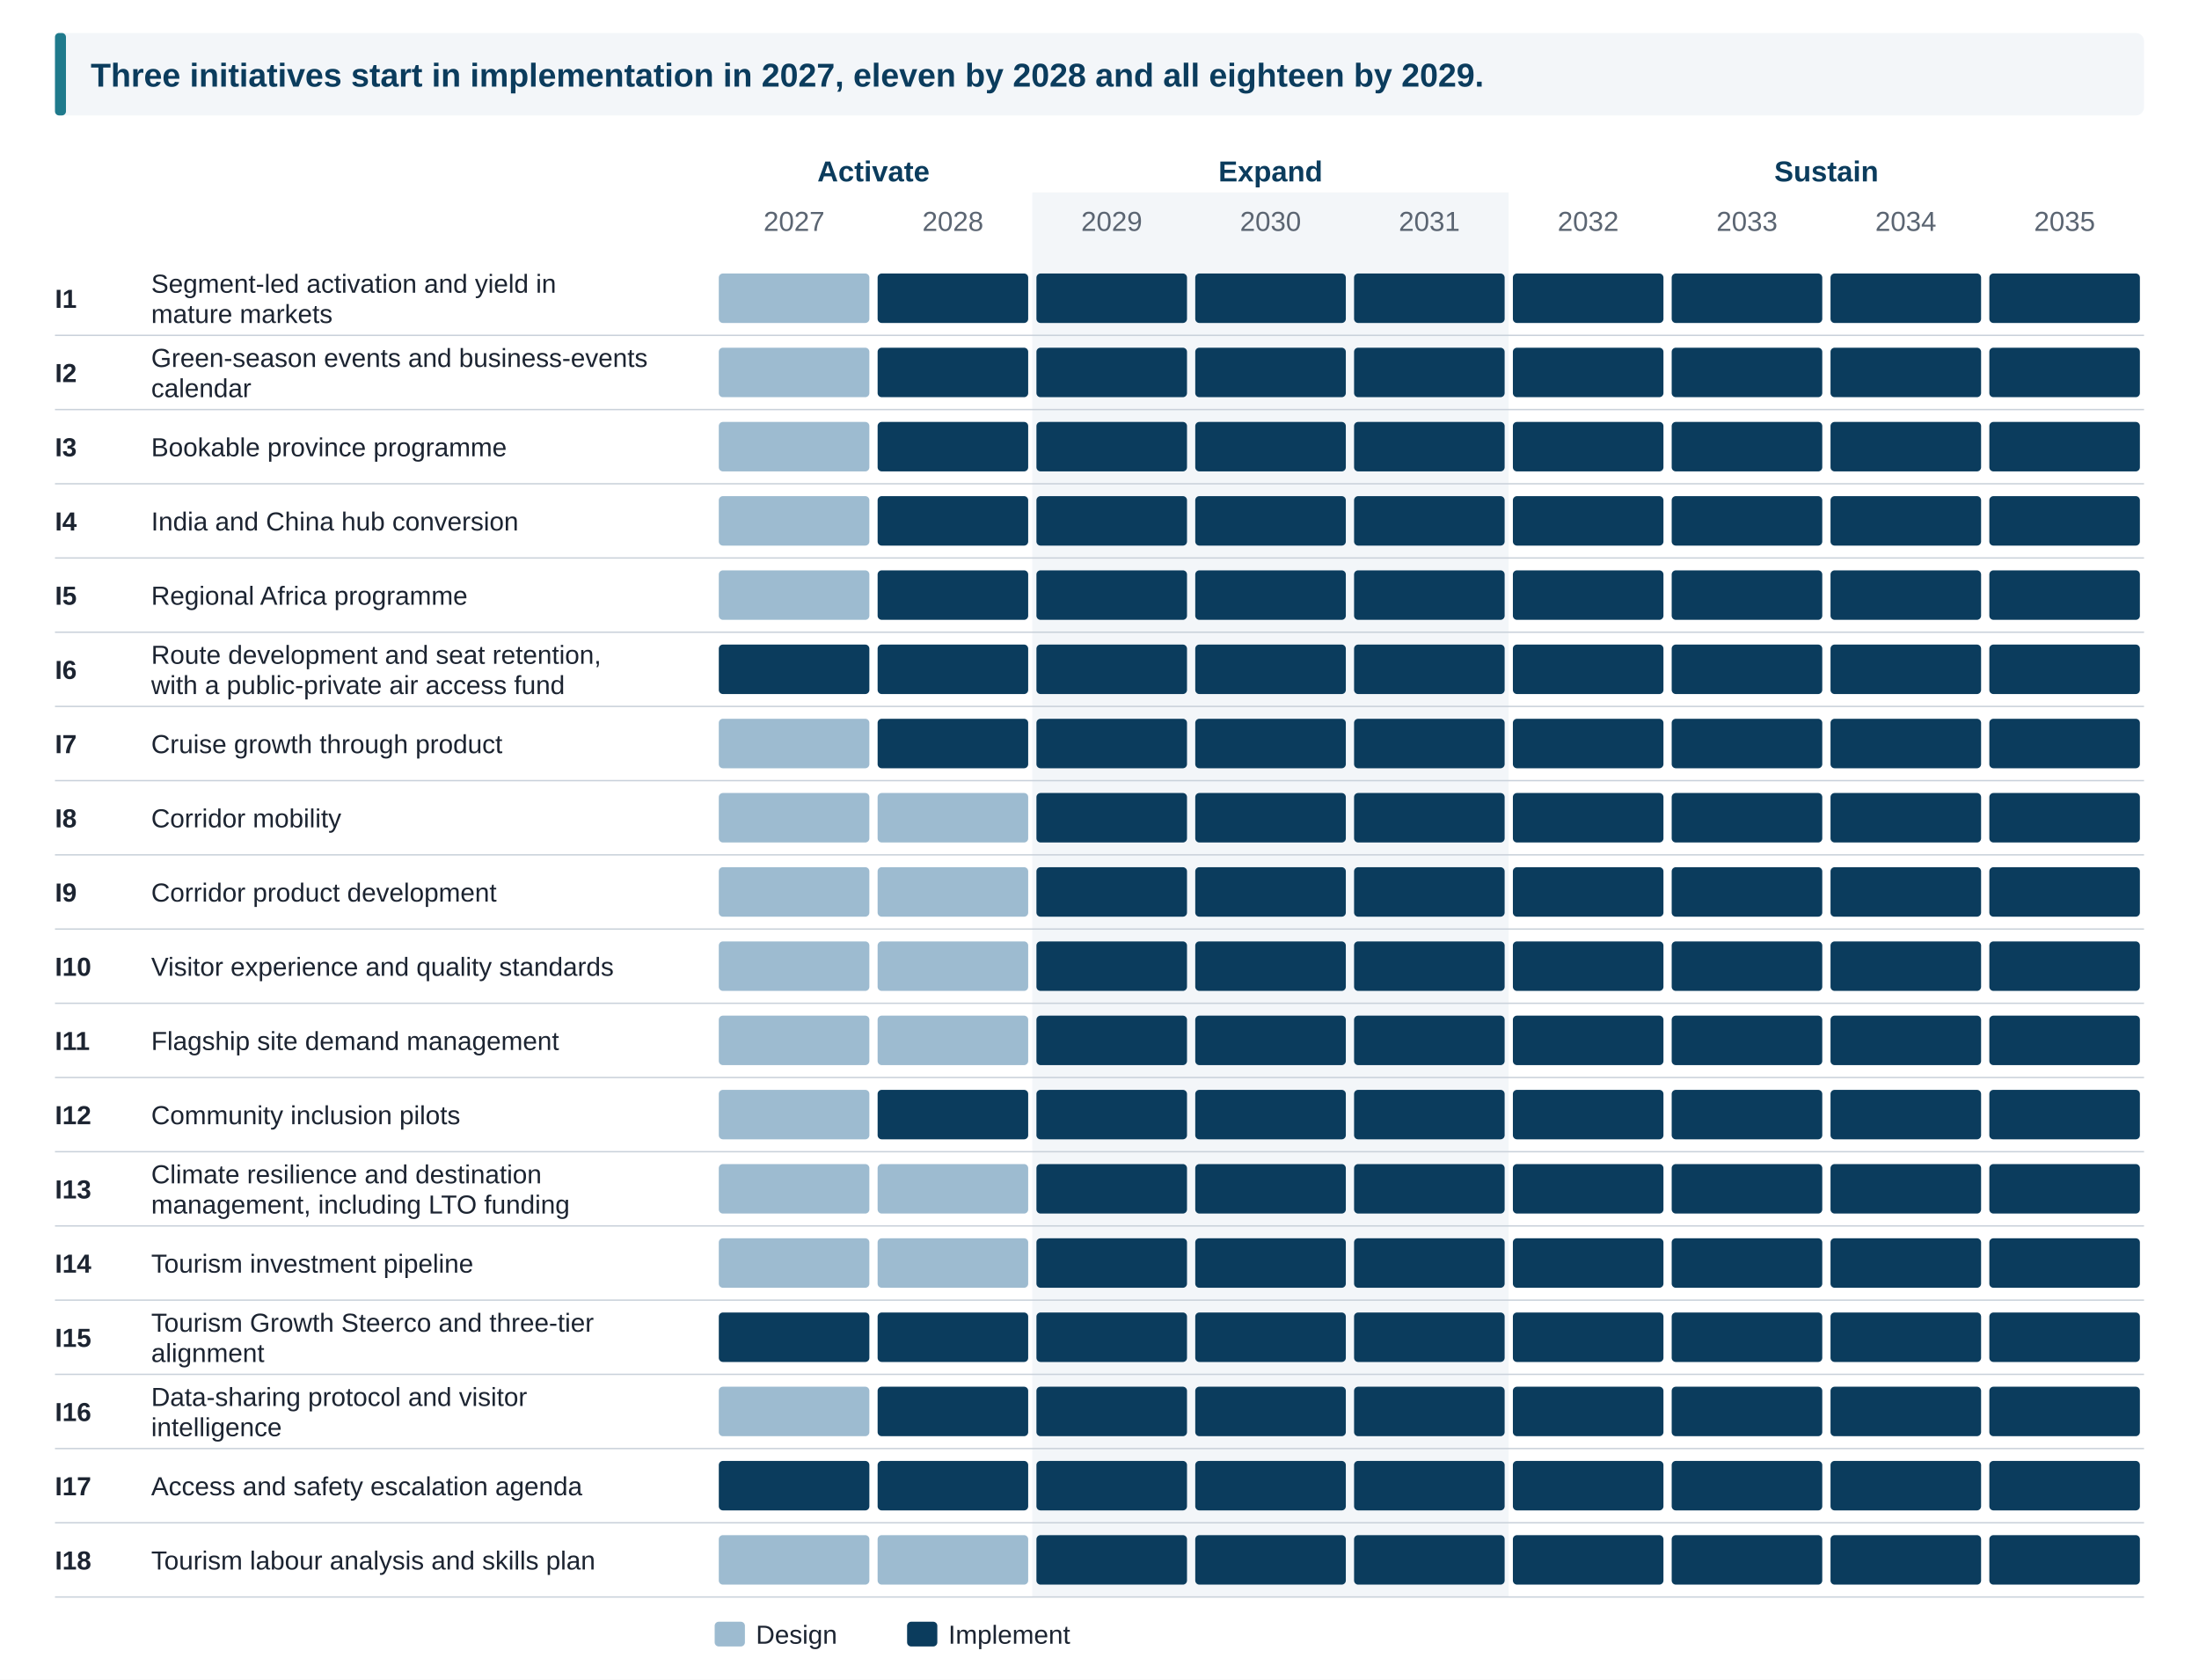
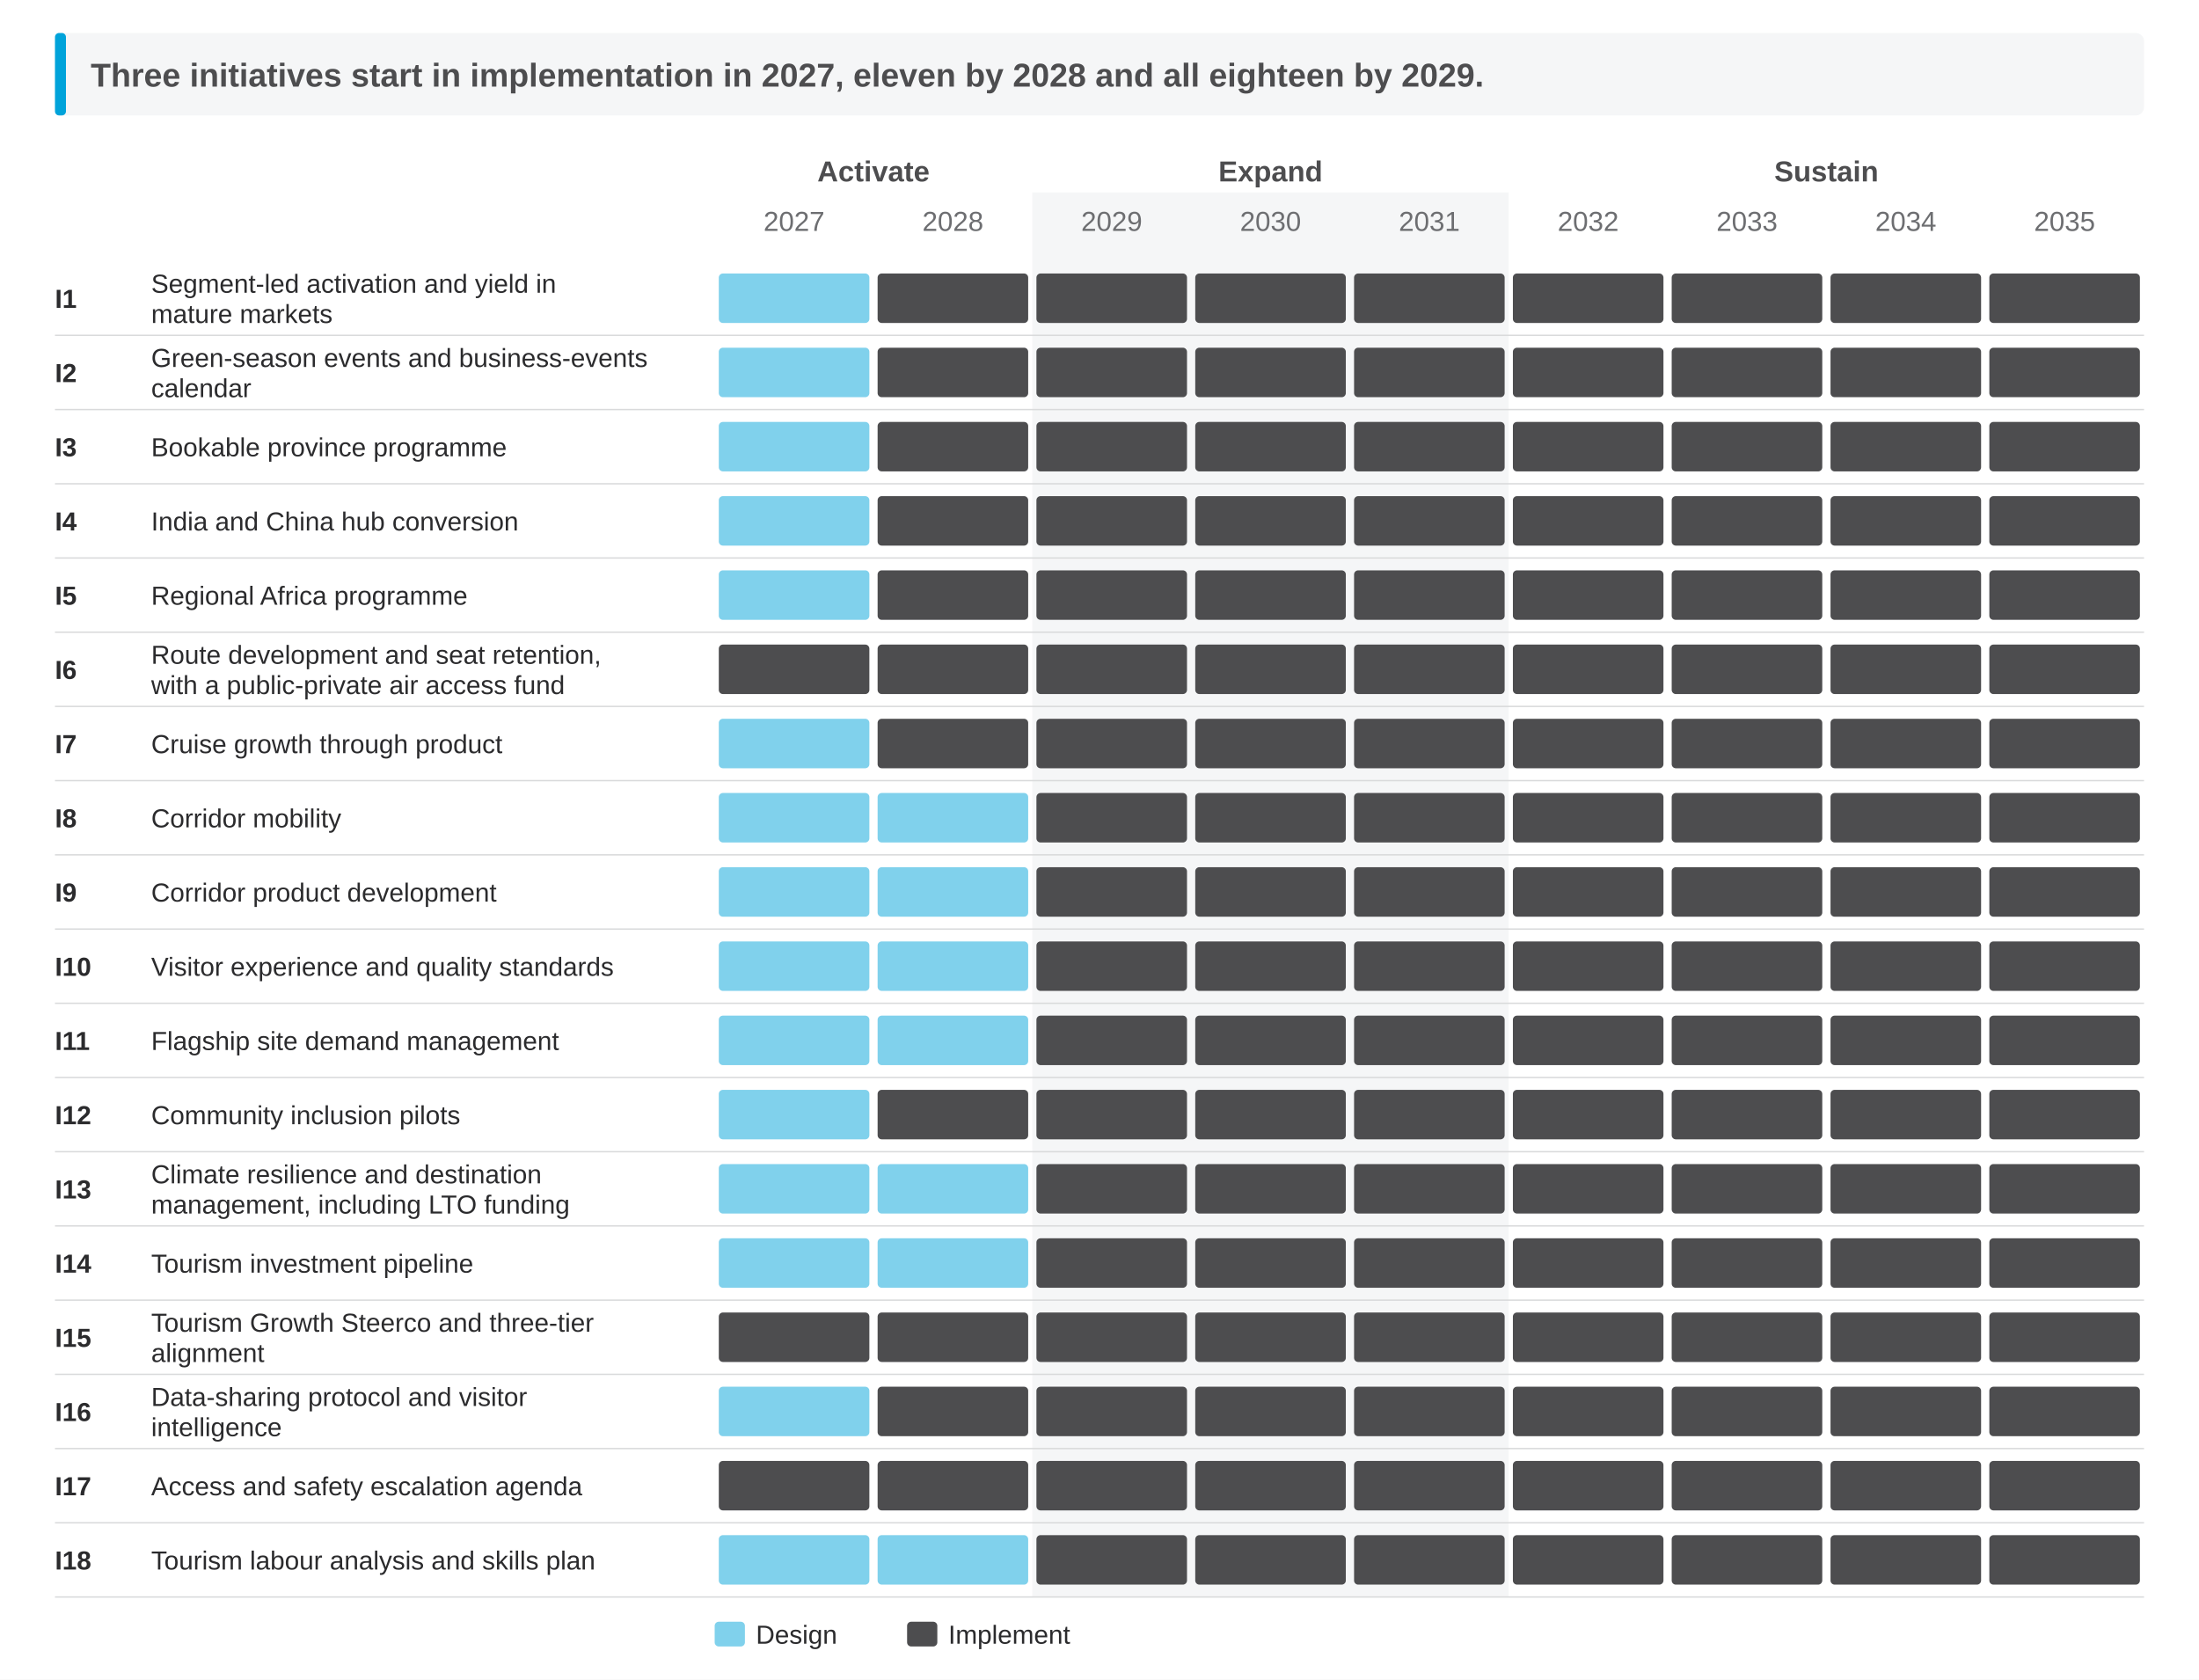
- <svg xmlns="http://www.w3.org/2000/svg" viewBox="0 0 1600 1222" width="1600" height="1222" font-family="Raleway, Arial, sans-serif">
+ <svg xmlns="http://www.w3.org/2000/svg" viewBox="0 0 1600 1222" width="1600" height="1222" font-family="Arial, Helvetica, sans-serif">
  <rect width="1600" height="1222" fill="#ffffff" />
  <g class="callout">
-     <rect x="40" y="24" width="1520" height="60" rx="6" fill="#F3F6F9" />
-     <rect x="40" y="24" width="8" height="60" rx="3" fill="#1F7A8C" />
-     <text x="66" y="63" font-size="24" font-weight="700" fill="#0B3C5D">Three initiatives start in implementation in 2027, eleven by 2028 and all eighteen by 2029.</text>
+     <rect x="40" y="24" width="1520" height="60" rx="6" fill="#F5F6F7" />
+     <rect x="40" y="24" width="8" height="60" rx="3" fill="#00A3DA" />
+     <text x="66" y="63" font-size="24" font-weight="700" fill="#4D4D4F">Three initiatives start in implementation in 2027, eleven by 2028 and all eighteen by 2029.</text>
  </g>
  <g transform="translate(0,100)">
    <rect width="1600" height="1122" fill="#ffffff" />
    <rect x="520" y="40" width="231.111" height="1022" fill="#FFFFFF" />
-     <text x="635.556" y="32" text-anchor="middle" font-size="21" font-weight="700" fill="#0B3C5D">Activate</text>
-     <rect x="751.111" y="40" width="346.667" height="1022" fill="#F3F6F9" />
-     <text x="924.444" y="32" text-anchor="middle" font-size="21" font-weight="700" fill="#0B3C5D">Expand</text>
+     <text x="635.556" y="32" text-anchor="middle" font-size="21" font-weight="700" fill="#4D4D4F">Activate</text>
+     <rect x="751.111" y="40" width="346.667" height="1022" fill="#F5F6F7" />
+     <text x="924.444" y="32" text-anchor="middle" font-size="21" font-weight="700" fill="#4D4D4F">Expand</text>
    <rect x="1097.778" y="40" width="462.222" height="1022" fill="#FFFFFF" />
-     <text x="1328.889" y="32" text-anchor="middle" font-size="21" font-weight="700" fill="#0B3C5D">Sustain</text>
-     <text x="577.778" y="68" text-anchor="middle" font-size="20" fill="#5B6572">2027</text>
-     <text x="693.333" y="68" text-anchor="middle" font-size="20" fill="#5B6572">2028</text>
-     <text x="808.889" y="68" text-anchor="middle" font-size="20" fill="#5B6572">2029</text>
-     <text x="924.444" y="68" text-anchor="middle" font-size="20" fill="#5B6572">2030</text>
-     <text x="1040" y="68" text-anchor="middle" font-size="20" fill="#5B6572">2031</text>
-     <text x="1155.556" y="68" text-anchor="middle" font-size="20" fill="#5B6572">2032</text>
-     <text x="1271.111" y="68" text-anchor="middle" font-size="20" fill="#5B6572">2033</text>
-     <text x="1386.667" y="68" text-anchor="middle" font-size="20" fill="#5B6572">2034</text>
-     <text x="1502.222" y="68" text-anchor="middle" font-size="20" fill="#5B6572">2035</text>
-     <line x1="40" y1="144" x2="1560" y2="144" stroke="#C9D1DA" stroke-width="1" />
-     <text x="40" y="124" font-size="19" font-weight="700" fill="#1C2431">I1</text>
-     <text x="110" y="113" font-size="19" fill="#1C2431">Segment-led activation and yield in</text>
-     <text x="110" y="135" font-size="19" fill="#1C2431">mature markets</text>
-     <rect x="523" y="99" width="109.556" height="36" rx="3" fill="#9DBBD0" />
-     <rect x="638.556" y="99" width="109.556" height="36" rx="3" fill="#0B3C5D" />
-     <rect x="754.111" y="99" width="109.556" height="36" rx="3" fill="#0B3C5D" />
-     <rect x="869.667" y="99" width="109.556" height="36" rx="3" fill="#0B3C5D" />
-     <rect x="985.222" y="99" width="109.556" height="36" rx="3" fill="#0B3C5D" />
-     <rect x="1100.778" y="99" width="109.556" height="36" rx="3" fill="#0B3C5D" />
-     <rect x="1216.333" y="99" width="109.556" height="36" rx="3" fill="#0B3C5D" />
-     <rect x="1331.889" y="99" width="109.556" height="36" rx="3" fill="#0B3C5D" />
-     <rect x="1447.444" y="99" width="109.556" height="36" rx="3" fill="#0B3C5D" />
-     <line x1="40" y1="198" x2="1560" y2="198" stroke="#C9D1DA" stroke-width="1" />
-     <text x="40" y="178" font-size="19" font-weight="700" fill="#1C2431">I2</text>
-     <text x="110" y="167" font-size="19" fill="#1C2431">Green-season events and business-events</text>
-     <text x="110" y="189" font-size="19" fill="#1C2431">calendar</text>
-     <rect x="523" y="153" width="109.556" height="36" rx="3" fill="#9DBBD0" />
-     <rect x="638.556" y="153" width="109.556" height="36" rx="3" fill="#0B3C5D" />
-     <rect x="754.111" y="153" width="109.556" height="36" rx="3" fill="#0B3C5D" />
-     <rect x="869.667" y="153" width="109.556" height="36" rx="3" fill="#0B3C5D" />
-     <rect x="985.222" y="153" width="109.556" height="36" rx="3" fill="#0B3C5D" />
-     <rect x="1100.778" y="153" width="109.556" height="36" rx="3" fill="#0B3C5D" />
-     <rect x="1216.333" y="153" width="109.556" height="36" rx="3" fill="#0B3C5D" />
-     <rect x="1331.889" y="153" width="109.556" height="36" rx="3" fill="#0B3C5D" />
-     <rect x="1447.444" y="153" width="109.556" height="36" rx="3" fill="#0B3C5D" />
-     <line x1="40" y1="252" x2="1560" y2="252" stroke="#C9D1DA" stroke-width="1" />
-     <text x="40" y="232" font-size="19" font-weight="700" fill="#1C2431">I3</text>
-     <text x="110" y="232" font-size="19" fill="#1C2431">Bookable province programme</text>
-     <rect x="523" y="207" width="109.556" height="36" rx="3" fill="#9DBBD0" />
-     <rect x="638.556" y="207" width="109.556" height="36" rx="3" fill="#0B3C5D" />
-     <rect x="754.111" y="207" width="109.556" height="36" rx="3" fill="#0B3C5D" />
-     <rect x="869.667" y="207" width="109.556" height="36" rx="3" fill="#0B3C5D" />
-     <rect x="985.222" y="207" width="109.556" height="36" rx="3" fill="#0B3C5D" />
-     <rect x="1100.778" y="207" width="109.556" height="36" rx="3" fill="#0B3C5D" />
-     <rect x="1216.333" y="207" width="109.556" height="36" rx="3" fill="#0B3C5D" />
-     <rect x="1331.889" y="207" width="109.556" height="36" rx="3" fill="#0B3C5D" />
-     <rect x="1447.444" y="207" width="109.556" height="36" rx="3" fill="#0B3C5D" />
-     <line x1="40" y1="306" x2="1560" y2="306" stroke="#C9D1DA" stroke-width="1" />
-     <text x="40" y="286" font-size="19" font-weight="700" fill="#1C2431">I4</text>
-     <text x="110" y="286" font-size="19" fill="#1C2431">India and China hub conversion</text>
-     <rect x="523" y="261" width="109.556" height="36" rx="3" fill="#9DBBD0" />
-     <rect x="638.556" y="261" width="109.556" height="36" rx="3" fill="#0B3C5D" />
-     <rect x="754.111" y="261" width="109.556" height="36" rx="3" fill="#0B3C5D" />
-     <rect x="869.667" y="261" width="109.556" height="36" rx="3" fill="#0B3C5D" />
-     <rect x="985.222" y="261" width="109.556" height="36" rx="3" fill="#0B3C5D" />
-     <rect x="1100.778" y="261" width="109.556" height="36" rx="3" fill="#0B3C5D" />
-     <rect x="1216.333" y="261" width="109.556" height="36" rx="3" fill="#0B3C5D" />
-     <rect x="1331.889" y="261" width="109.556" height="36" rx="3" fill="#0B3C5D" />
-     <rect x="1447.444" y="261" width="109.556" height="36" rx="3" fill="#0B3C5D" />
-     <line x1="40" y1="360" x2="1560" y2="360" stroke="#C9D1DA" stroke-width="1" />
-     <text x="40" y="340" font-size="19" font-weight="700" fill="#1C2431">I5</text>
-     <text x="110" y="340" font-size="19" fill="#1C2431">Regional Africa programme</text>
-     <rect x="523" y="315" width="109.556" height="36" rx="3" fill="#9DBBD0" />
-     <rect x="638.556" y="315" width="109.556" height="36" rx="3" fill="#0B3C5D" />
-     <rect x="754.111" y="315" width="109.556" height="36" rx="3" fill="#0B3C5D" />
-     <rect x="869.667" y="315" width="109.556" height="36" rx="3" fill="#0B3C5D" />
-     <rect x="985.222" y="315" width="109.556" height="36" rx="3" fill="#0B3C5D" />
-     <rect x="1100.778" y="315" width="109.556" height="36" rx="3" fill="#0B3C5D" />
-     <rect x="1216.333" y="315" width="109.556" height="36" rx="3" fill="#0B3C5D" />
-     <rect x="1331.889" y="315" width="109.556" height="36" rx="3" fill="#0B3C5D" />
-     <rect x="1447.444" y="315" width="109.556" height="36" rx="3" fill="#0B3C5D" />
-     <line x1="40" y1="414" x2="1560" y2="414" stroke="#C9D1DA" stroke-width="1" />
-     <text x="40" y="394" font-size="19" font-weight="700" fill="#1C2431">I6</text>
-     <text x="110" y="383" font-size="19" fill="#1C2431">Route development and seat retention,</text>
-     <text x="110" y="405" font-size="19" fill="#1C2431">with a public-private air access fund</text>
-     <rect x="523" y="369" width="109.556" height="36" rx="3" fill="#0B3C5D" />
-     <rect x="638.556" y="369" width="109.556" height="36" rx="3" fill="#0B3C5D" />
-     <rect x="754.111" y="369" width="109.556" height="36" rx="3" fill="#0B3C5D" />
-     <rect x="869.667" y="369" width="109.556" height="36" rx="3" fill="#0B3C5D" />
-     <rect x="985.222" y="369" width="109.556" height="36" rx="3" fill="#0B3C5D" />
-     <rect x="1100.778" y="369" width="109.556" height="36" rx="3" fill="#0B3C5D" />
-     <rect x="1216.333" y="369" width="109.556" height="36" rx="3" fill="#0B3C5D" />
-     <rect x="1331.889" y="369" width="109.556" height="36" rx="3" fill="#0B3C5D" />
-     <rect x="1447.444" y="369" width="109.556" height="36" rx="3" fill="#0B3C5D" />
-     <line x1="40" y1="468" x2="1560" y2="468" stroke="#C9D1DA" stroke-width="1" />
-     <text x="40" y="448" font-size="19" font-weight="700" fill="#1C2431">I7</text>
-     <text x="110" y="448" font-size="19" fill="#1C2431">Cruise growth through product</text>
-     <rect x="523" y="423" width="109.556" height="36" rx="3" fill="#9DBBD0" />
-     <rect x="638.556" y="423" width="109.556" height="36" rx="3" fill="#0B3C5D" />
-     <rect x="754.111" y="423" width="109.556" height="36" rx="3" fill="#0B3C5D" />
-     <rect x="869.667" y="423" width="109.556" height="36" rx="3" fill="#0B3C5D" />
-     <rect x="985.222" y="423" width="109.556" height="36" rx="3" fill="#0B3C5D" />
-     <rect x="1100.778" y="423" width="109.556" height="36" rx="3" fill="#0B3C5D" />
-     <rect x="1216.333" y="423" width="109.556" height="36" rx="3" fill="#0B3C5D" />
-     <rect x="1331.889" y="423" width="109.556" height="36" rx="3" fill="#0B3C5D" />
-     <rect x="1447.444" y="423" width="109.556" height="36" rx="3" fill="#0B3C5D" />
-     <line x1="40" y1="522" x2="1560" y2="522" stroke="#C9D1DA" stroke-width="1" />
-     <text x="40" y="502" font-size="19" font-weight="700" fill="#1C2431">I8</text>
-     <text x="110" y="502" font-size="19" fill="#1C2431">Corridor mobility</text>
-     <rect x="523" y="477" width="109.556" height="36" rx="3" fill="#9DBBD0" />
-     <rect x="638.556" y="477" width="109.556" height="36" rx="3" fill="#9DBBD0" />
-     <rect x="754.111" y="477" width="109.556" height="36" rx="3" fill="#0B3C5D" />
-     <rect x="869.667" y="477" width="109.556" height="36" rx="3" fill="#0B3C5D" />
-     <rect x="985.222" y="477" width="109.556" height="36" rx="3" fill="#0B3C5D" />
-     <rect x="1100.778" y="477" width="109.556" height="36" rx="3" fill="#0B3C5D" />
-     <rect x="1216.333" y="477" width="109.556" height="36" rx="3" fill="#0B3C5D" />
-     <rect x="1331.889" y="477" width="109.556" height="36" rx="3" fill="#0B3C5D" />
-     <rect x="1447.444" y="477" width="109.556" height="36" rx="3" fill="#0B3C5D" />
-     <line x1="40" y1="576" x2="1560" y2="576" stroke="#C9D1DA" stroke-width="1" />
-     <text x="40" y="556" font-size="19" font-weight="700" fill="#1C2431">I9</text>
-     <text x="110" y="556" font-size="19" fill="#1C2431">Corridor product development</text>
-     <rect x="523" y="531" width="109.556" height="36" rx="3" fill="#9DBBD0" />
-     <rect x="638.556" y="531" width="109.556" height="36" rx="3" fill="#9DBBD0" />
-     <rect x="754.111" y="531" width="109.556" height="36" rx="3" fill="#0B3C5D" />
-     <rect x="869.667" y="531" width="109.556" height="36" rx="3" fill="#0B3C5D" />
-     <rect x="985.222" y="531" width="109.556" height="36" rx="3" fill="#0B3C5D" />
-     <rect x="1100.778" y="531" width="109.556" height="36" rx="3" fill="#0B3C5D" />
-     <rect x="1216.333" y="531" width="109.556" height="36" rx="3" fill="#0B3C5D" />
-     <rect x="1331.889" y="531" width="109.556" height="36" rx="3" fill="#0B3C5D" />
-     <rect x="1447.444" y="531" width="109.556" height="36" rx="3" fill="#0B3C5D" />
-     <line x1="40" y1="630" x2="1560" y2="630" stroke="#C9D1DA" stroke-width="1" />
-     <text x="40" y="610" font-size="19" font-weight="700" fill="#1C2431">I10</text>
-     <text x="110" y="610" font-size="19" fill="#1C2431">Visitor experience and quality standards</text>
-     <rect x="523" y="585" width="109.556" height="36" rx="3" fill="#9DBBD0" />
-     <rect x="638.556" y="585" width="109.556" height="36" rx="3" fill="#9DBBD0" />
-     <rect x="754.111" y="585" width="109.556" height="36" rx="3" fill="#0B3C5D" />
-     <rect x="869.667" y="585" width="109.556" height="36" rx="3" fill="#0B3C5D" />
-     <rect x="985.222" y="585" width="109.556" height="36" rx="3" fill="#0B3C5D" />
-     <rect x="1100.778" y="585" width="109.556" height="36" rx="3" fill="#0B3C5D" />
-     <rect x="1216.333" y="585" width="109.556" height="36" rx="3" fill="#0B3C5D" />
-     <rect x="1331.889" y="585" width="109.556" height="36" rx="3" fill="#0B3C5D" />
-     <rect x="1447.444" y="585" width="109.556" height="36" rx="3" fill="#0B3C5D" />
-     <line x1="40" y1="684" x2="1560" y2="684" stroke="#C9D1DA" stroke-width="1" />
-     <text x="40" y="664" font-size="19" font-weight="700" fill="#1C2431">I11</text>
-     <text x="110" y="664" font-size="19" fill="#1C2431">Flagship site demand management</text>
-     <rect x="523" y="639" width="109.556" height="36" rx="3" fill="#9DBBD0" />
-     <rect x="638.556" y="639" width="109.556" height="36" rx="3" fill="#9DBBD0" />
-     <rect x="754.111" y="639" width="109.556" height="36" rx="3" fill="#0B3C5D" />
-     <rect x="869.667" y="639" width="109.556" height="36" rx="3" fill="#0B3C5D" />
-     <rect x="985.222" y="639" width="109.556" height="36" rx="3" fill="#0B3C5D" />
-     <rect x="1100.778" y="639" width="109.556" height="36" rx="3" fill="#0B3C5D" />
-     <rect x="1216.333" y="639" width="109.556" height="36" rx="3" fill="#0B3C5D" />
-     <rect x="1331.889" y="639" width="109.556" height="36" rx="3" fill="#0B3C5D" />
-     <rect x="1447.444" y="639" width="109.556" height="36" rx="3" fill="#0B3C5D" />
-     <line x1="40" y1="738" x2="1560" y2="738" stroke="#C9D1DA" stroke-width="1" />
-     <text x="40" y="718" font-size="19" font-weight="700" fill="#1C2431">I12</text>
-     <text x="110" y="718" font-size="19" fill="#1C2431">Community inclusion pilots</text>
-     <rect x="523" y="693" width="109.556" height="36" rx="3" fill="#9DBBD0" />
-     <rect x="638.556" y="693" width="109.556" height="36" rx="3" fill="#0B3C5D" />
-     <rect x="754.111" y="693" width="109.556" height="36" rx="3" fill="#0B3C5D" />
-     <rect x="869.667" y="693" width="109.556" height="36" rx="3" fill="#0B3C5D" />
-     <rect x="985.222" y="693" width="109.556" height="36" rx="3" fill="#0B3C5D" />
-     <rect x="1100.778" y="693" width="109.556" height="36" rx="3" fill="#0B3C5D" />
-     <rect x="1216.333" y="693" width="109.556" height="36" rx="3" fill="#0B3C5D" />
-     <rect x="1331.889" y="693" width="109.556" height="36" rx="3" fill="#0B3C5D" />
-     <rect x="1447.444" y="693" width="109.556" height="36" rx="3" fill="#0B3C5D" />
-     <line x1="40" y1="792" x2="1560" y2="792" stroke="#C9D1DA" stroke-width="1" />
-     <text x="40" y="772" font-size="19" font-weight="700" fill="#1C2431">I13</text>
-     <text x="110" y="761" font-size="19" fill="#1C2431">Climate resilience and destination</text>
-     <text x="110" y="783" font-size="19" fill="#1C2431">management, including LTO funding</text>
-     <rect x="523" y="747" width="109.556" height="36" rx="3" fill="#9DBBD0" />
-     <rect x="638.556" y="747" width="109.556" height="36" rx="3" fill="#9DBBD0" />
-     <rect x="754.111" y="747" width="109.556" height="36" rx="3" fill="#0B3C5D" />
-     <rect x="869.667" y="747" width="109.556" height="36" rx="3" fill="#0B3C5D" />
-     <rect x="985.222" y="747" width="109.556" height="36" rx="3" fill="#0B3C5D" />
-     <rect x="1100.778" y="747" width="109.556" height="36" rx="3" fill="#0B3C5D" />
-     <rect x="1216.333" y="747" width="109.556" height="36" rx="3" fill="#0B3C5D" />
-     <rect x="1331.889" y="747" width="109.556" height="36" rx="3" fill="#0B3C5D" />
-     <rect x="1447.444" y="747" width="109.556" height="36" rx="3" fill="#0B3C5D" />
-     <line x1="40" y1="846" x2="1560" y2="846" stroke="#C9D1DA" stroke-width="1" />
-     <text x="40" y="826" font-size="19" font-weight="700" fill="#1C2431">I14</text>
-     <text x="110" y="826" font-size="19" fill="#1C2431">Tourism investment pipeline</text>
-     <rect x="523" y="801" width="109.556" height="36" rx="3" fill="#9DBBD0" />
-     <rect x="638.556" y="801" width="109.556" height="36" rx="3" fill="#9DBBD0" />
-     <rect x="754.111" y="801" width="109.556" height="36" rx="3" fill="#0B3C5D" />
-     <rect x="869.667" y="801" width="109.556" height="36" rx="3" fill="#0B3C5D" />
-     <rect x="985.222" y="801" width="109.556" height="36" rx="3" fill="#0B3C5D" />
-     <rect x="1100.778" y="801" width="109.556" height="36" rx="3" fill="#0B3C5D" />
-     <rect x="1216.333" y="801" width="109.556" height="36" rx="3" fill="#0B3C5D" />
-     <rect x="1331.889" y="801" width="109.556" height="36" rx="3" fill="#0B3C5D" />
-     <rect x="1447.444" y="801" width="109.556" height="36" rx="3" fill="#0B3C5D" />
-     <line x1="40" y1="900" x2="1560" y2="900" stroke="#C9D1DA" stroke-width="1" />
-     <text x="40" y="880" font-size="19" font-weight="700" fill="#1C2431">I15</text>
-     <text x="110" y="869" font-size="19" fill="#1C2431">Tourism Growth Steerco and three-tier</text>
-     <text x="110" y="891" font-size="19" fill="#1C2431">alignment</text>
-     <rect x="523" y="855" width="109.556" height="36" rx="3" fill="#0B3C5D" />
-     <rect x="638.556" y="855" width="109.556" height="36" rx="3" fill="#0B3C5D" />
-     <rect x="754.111" y="855" width="109.556" height="36" rx="3" fill="#0B3C5D" />
-     <rect x="869.667" y="855" width="109.556" height="36" rx="3" fill="#0B3C5D" />
-     <rect x="985.222" y="855" width="109.556" height="36" rx="3" fill="#0B3C5D" />
-     <rect x="1100.778" y="855" width="109.556" height="36" rx="3" fill="#0B3C5D" />
-     <rect x="1216.333" y="855" width="109.556" height="36" rx="3" fill="#0B3C5D" />
-     <rect x="1331.889" y="855" width="109.556" height="36" rx="3" fill="#0B3C5D" />
-     <rect x="1447.444" y="855" width="109.556" height="36" rx="3" fill="#0B3C5D" />
-     <line x1="40" y1="954" x2="1560" y2="954" stroke="#C9D1DA" stroke-width="1" />
-     <text x="40" y="934" font-size="19" font-weight="700" fill="#1C2431">I16</text>
-     <text x="110" y="923" font-size="19" fill="#1C2431">Data-sharing protocol and visitor</text>
-     <text x="110" y="945" font-size="19" fill="#1C2431">intelligence</text>
-     <rect x="523" y="909" width="109.556" height="36" rx="3" fill="#9DBBD0" />
-     <rect x="638.556" y="909" width="109.556" height="36" rx="3" fill="#0B3C5D" />
-     <rect x="754.111" y="909" width="109.556" height="36" rx="3" fill="#0B3C5D" />
-     <rect x="869.667" y="909" width="109.556" height="36" rx="3" fill="#0B3C5D" />
-     <rect x="985.222" y="909" width="109.556" height="36" rx="3" fill="#0B3C5D" />
-     <rect x="1100.778" y="909" width="109.556" height="36" rx="3" fill="#0B3C5D" />
-     <rect x="1216.333" y="909" width="109.556" height="36" rx="3" fill="#0B3C5D" />
-     <rect x="1331.889" y="909" width="109.556" height="36" rx="3" fill="#0B3C5D" />
-     <rect x="1447.444" y="909" width="109.556" height="36" rx="3" fill="#0B3C5D" />
-     <line x1="40" y1="1008" x2="1560" y2="1008" stroke="#C9D1DA" stroke-width="1" />
-     <text x="40" y="988" font-size="19" font-weight="700" fill="#1C2431">I17</text>
-     <text x="110" y="988" font-size="19" fill="#1C2431">Access and safety escalation agenda</text>
-     <rect x="523" y="963" width="109.556" height="36" rx="3" fill="#0B3C5D" />
-     <rect x="638.556" y="963" width="109.556" height="36" rx="3" fill="#0B3C5D" />
-     <rect x="754.111" y="963" width="109.556" height="36" rx="3" fill="#0B3C5D" />
-     <rect x="869.667" y="963" width="109.556" height="36" rx="3" fill="#0B3C5D" />
-     <rect x="985.222" y="963" width="109.556" height="36" rx="3" fill="#0B3C5D" />
-     <rect x="1100.778" y="963" width="109.556" height="36" rx="3" fill="#0B3C5D" />
-     <rect x="1216.333" y="963" width="109.556" height="36" rx="3" fill="#0B3C5D" />
-     <rect x="1331.889" y="963" width="109.556" height="36" rx="3" fill="#0B3C5D" />
-     <rect x="1447.444" y="963" width="109.556" height="36" rx="3" fill="#0B3C5D" />
-     <line x1="40" y1="1062" x2="1560" y2="1062" stroke="#C9D1DA" stroke-width="1" />
-     <text x="40" y="1042" font-size="19" font-weight="700" fill="#1C2431">I18</text>
-     <text x="110" y="1042" font-size="19" fill="#1C2431">Tourism labour analysis and skills plan</text>
-     <rect x="523" y="1017" width="109.556" height="36" rx="3" fill="#9DBBD0" />
-     <rect x="638.556" y="1017" width="109.556" height="36" rx="3" fill="#9DBBD0" />
-     <rect x="754.111" y="1017" width="109.556" height="36" rx="3" fill="#0B3C5D" />
-     <rect x="869.667" y="1017" width="109.556" height="36" rx="3" fill="#0B3C5D" />
-     <rect x="985.222" y="1017" width="109.556" height="36" rx="3" fill="#0B3C5D" />
-     <rect x="1100.778" y="1017" width="109.556" height="36" rx="3" fill="#0B3C5D" />
-     <rect x="1216.333" y="1017" width="109.556" height="36" rx="3" fill="#0B3C5D" />
-     <rect x="1331.889" y="1017" width="109.556" height="36" rx="3" fill="#0B3C5D" />
-     <rect x="1447.444" y="1017" width="109.556" height="36" rx="3" fill="#0B3C5D" />
-     <rect x="520" y="1080" width="22" height="18" rx="3" fill="#9DBBD0" />
-     <text x="550" y="1096" font-size="19" fill="#1C2431">Design</text>
-     <rect x="660" y="1080" width="22" height="18" rx="3" fill="#0B3C5D" />
-     <text x="690" y="1096" font-size="19" fill="#1C2431">Implement</text>
+     <text x="1328.889" y="32" text-anchor="middle" font-size="21" font-weight="700" fill="#4D4D4F">Sustain</text>
+     <text x="577.778" y="68" text-anchor="middle" font-size="20" fill="#6D6E71">2027</text>
+     <text x="693.333" y="68" text-anchor="middle" font-size="20" fill="#6D6E71">2028</text>
+     <text x="808.889" y="68" text-anchor="middle" font-size="20" fill="#6D6E71">2029</text>
+     <text x="924.444" y="68" text-anchor="middle" font-size="20" fill="#6D6E71">2030</text>
+     <text x="1040" y="68" text-anchor="middle" font-size="20" fill="#6D6E71">2031</text>
+     <text x="1155.556" y="68" text-anchor="middle" font-size="20" fill="#6D6E71">2032</text>
+     <text x="1271.111" y="68" text-anchor="middle" font-size="20" fill="#6D6E71">2033</text>
+     <text x="1386.667" y="68" text-anchor="middle" font-size="20" fill="#6D6E71">2034</text>
+     <text x="1502.222" y="68" text-anchor="middle" font-size="20" fill="#6D6E71">2035</text>
+     <line x1="40" y1="144" x2="1560" y2="144" stroke="#D9DADB" stroke-width="1" />
+     <text x="40" y="124" font-size="19" font-weight="700" fill="#2B2B2D">I1</text>
+     <text x="110" y="113" font-size="19" fill="#2B2B2D">Segment-led activation and yield in</text>
+     <text x="110" y="135" font-size="19" fill="#2B2B2D">mature markets</text>
+     <rect x="523" y="99" width="109.556" height="36" rx="3" fill="#80D1EC" />
+     <rect x="638.556" y="99" width="109.556" height="36" rx="3" fill="#4D4D4F" />
+     <rect x="754.111" y="99" width="109.556" height="36" rx="3" fill="#4D4D4F" />
+     <rect x="869.667" y="99" width="109.556" height="36" rx="3" fill="#4D4D4F" />
+     <rect x="985.222" y="99" width="109.556" height="36" rx="3" fill="#4D4D4F" />
+     <rect x="1100.778" y="99" width="109.556" height="36" rx="3" fill="#4D4D4F" />
+     <rect x="1216.333" y="99" width="109.556" height="36" rx="3" fill="#4D4D4F" />
+     <rect x="1331.889" y="99" width="109.556" height="36" rx="3" fill="#4D4D4F" />
+     <rect x="1447.444" y="99" width="109.556" height="36" rx="3" fill="#4D4D4F" />
+     <line x1="40" y1="198" x2="1560" y2="198" stroke="#D9DADB" stroke-width="1" />
+     <text x="40" y="178" font-size="19" font-weight="700" fill="#2B2B2D">I2</text>
+     <text x="110" y="167" font-size="19" fill="#2B2B2D">Green-season events and business-events</text>
+     <text x="110" y="189" font-size="19" fill="#2B2B2D">calendar</text>
+     <rect x="523" y="153" width="109.556" height="36" rx="3" fill="#80D1EC" />
+     <rect x="638.556" y="153" width="109.556" height="36" rx="3" fill="#4D4D4F" />
+     <rect x="754.111" y="153" width="109.556" height="36" rx="3" fill="#4D4D4F" />
+     <rect x="869.667" y="153" width="109.556" height="36" rx="3" fill="#4D4D4F" />
+     <rect x="985.222" y="153" width="109.556" height="36" rx="3" fill="#4D4D4F" />
+     <rect x="1100.778" y="153" width="109.556" height="36" rx="3" fill="#4D4D4F" />
+     <rect x="1216.333" y="153" width="109.556" height="36" rx="3" fill="#4D4D4F" />
+     <rect x="1331.889" y="153" width="109.556" height="36" rx="3" fill="#4D4D4F" />
+     <rect x="1447.444" y="153" width="109.556" height="36" rx="3" fill="#4D4D4F" />
+     <line x1="40" y1="252" x2="1560" y2="252" stroke="#D9DADB" stroke-width="1" />
+     <text x="40" y="232" font-size="19" font-weight="700" fill="#2B2B2D">I3</text>
+     <text x="110" y="232" font-size="19" fill="#2B2B2D">Bookable province programme</text>
+     <rect x="523" y="207" width="109.556" height="36" rx="3" fill="#80D1EC" />
+     <rect x="638.556" y="207" width="109.556" height="36" rx="3" fill="#4D4D4F" />
+     <rect x="754.111" y="207" width="109.556" height="36" rx="3" fill="#4D4D4F" />
+     <rect x="869.667" y="207" width="109.556" height="36" rx="3" fill="#4D4D4F" />
+     <rect x="985.222" y="207" width="109.556" height="36" rx="3" fill="#4D4D4F" />
+     <rect x="1100.778" y="207" width="109.556" height="36" rx="3" fill="#4D4D4F" />
+     <rect x="1216.333" y="207" width="109.556" height="36" rx="3" fill="#4D4D4F" />
+     <rect x="1331.889" y="207" width="109.556" height="36" rx="3" fill="#4D4D4F" />
+     <rect x="1447.444" y="207" width="109.556" height="36" rx="3" fill="#4D4D4F" />
+     <line x1="40" y1="306" x2="1560" y2="306" stroke="#D9DADB" stroke-width="1" />
+     <text x="40" y="286" font-size="19" font-weight="700" fill="#2B2B2D">I4</text>
+     <text x="110" y="286" font-size="19" fill="#2B2B2D">India and China hub conversion</text>
+     <rect x="523" y="261" width="109.556" height="36" rx="3" fill="#80D1EC" />
+     <rect x="638.556" y="261" width="109.556" height="36" rx="3" fill="#4D4D4F" />
+     <rect x="754.111" y="261" width="109.556" height="36" rx="3" fill="#4D4D4F" />
+     <rect x="869.667" y="261" width="109.556" height="36" rx="3" fill="#4D4D4F" />
+     <rect x="985.222" y="261" width="109.556" height="36" rx="3" fill="#4D4D4F" />
+     <rect x="1100.778" y="261" width="109.556" height="36" rx="3" fill="#4D4D4F" />
+     <rect x="1216.333" y="261" width="109.556" height="36" rx="3" fill="#4D4D4F" />
+     <rect x="1331.889" y="261" width="109.556" height="36" rx="3" fill="#4D4D4F" />
+     <rect x="1447.444" y="261" width="109.556" height="36" rx="3" fill="#4D4D4F" />
+     <line x1="40" y1="360" x2="1560" y2="360" stroke="#D9DADB" stroke-width="1" />
+     <text x="40" y="340" font-size="19" font-weight="700" fill="#2B2B2D">I5</text>
+     <text x="110" y="340" font-size="19" fill="#2B2B2D">Regional Africa programme</text>
+     <rect x="523" y="315" width="109.556" height="36" rx="3" fill="#80D1EC" />
+     <rect x="638.556" y="315" width="109.556" height="36" rx="3" fill="#4D4D4F" />
+     <rect x="754.111" y="315" width="109.556" height="36" rx="3" fill="#4D4D4F" />
+     <rect x="869.667" y="315" width="109.556" height="36" rx="3" fill="#4D4D4F" />
+     <rect x="985.222" y="315" width="109.556" height="36" rx="3" fill="#4D4D4F" />
+     <rect x="1100.778" y="315" width="109.556" height="36" rx="3" fill="#4D4D4F" />
+     <rect x="1216.333" y="315" width="109.556" height="36" rx="3" fill="#4D4D4F" />
+     <rect x="1331.889" y="315" width="109.556" height="36" rx="3" fill="#4D4D4F" />
+     <rect x="1447.444" y="315" width="109.556" height="36" rx="3" fill="#4D4D4F" />
+     <line x1="40" y1="414" x2="1560" y2="414" stroke="#D9DADB" stroke-width="1" />
+     <text x="40" y="394" font-size="19" font-weight="700" fill="#2B2B2D">I6</text>
+     <text x="110" y="383" font-size="19" fill="#2B2B2D">Route development and seat retention,</text>
+     <text x="110" y="405" font-size="19" fill="#2B2B2D">with a public-private air access fund</text>
+     <rect x="523" y="369" width="109.556" height="36" rx="3" fill="#4D4D4F" />
+     <rect x="638.556" y="369" width="109.556" height="36" rx="3" fill="#4D4D4F" />
+     <rect x="754.111" y="369" width="109.556" height="36" rx="3" fill="#4D4D4F" />
+     <rect x="869.667" y="369" width="109.556" height="36" rx="3" fill="#4D4D4F" />
+     <rect x="985.222" y="369" width="109.556" height="36" rx="3" fill="#4D4D4F" />
+     <rect x="1100.778" y="369" width="109.556" height="36" rx="3" fill="#4D4D4F" />
+     <rect x="1216.333" y="369" width="109.556" height="36" rx="3" fill="#4D4D4F" />
+     <rect x="1331.889" y="369" width="109.556" height="36" rx="3" fill="#4D4D4F" />
+     <rect x="1447.444" y="369" width="109.556" height="36" rx="3" fill="#4D4D4F" />
+     <line x1="40" y1="468" x2="1560" y2="468" stroke="#D9DADB" stroke-width="1" />
+     <text x="40" y="448" font-size="19" font-weight="700" fill="#2B2B2D">I7</text>
+     <text x="110" y="448" font-size="19" fill="#2B2B2D">Cruise growth through product</text>
+     <rect x="523" y="423" width="109.556" height="36" rx="3" fill="#80D1EC" />
+     <rect x="638.556" y="423" width="109.556" height="36" rx="3" fill="#4D4D4F" />
+     <rect x="754.111" y="423" width="109.556" height="36" rx="3" fill="#4D4D4F" />
+     <rect x="869.667" y="423" width="109.556" height="36" rx="3" fill="#4D4D4F" />
+     <rect x="985.222" y="423" width="109.556" height="36" rx="3" fill="#4D4D4F" />
+     <rect x="1100.778" y="423" width="109.556" height="36" rx="3" fill="#4D4D4F" />
+     <rect x="1216.333" y="423" width="109.556" height="36" rx="3" fill="#4D4D4F" />
+     <rect x="1331.889" y="423" width="109.556" height="36" rx="3" fill="#4D4D4F" />
+     <rect x="1447.444" y="423" width="109.556" height="36" rx="3" fill="#4D4D4F" />
+     <line x1="40" y1="522" x2="1560" y2="522" stroke="#D9DADB" stroke-width="1" />
+     <text x="40" y="502" font-size="19" font-weight="700" fill="#2B2B2D">I8</text>
+     <text x="110" y="502" font-size="19" fill="#2B2B2D">Corridor mobility</text>
+     <rect x="523" y="477" width="109.556" height="36" rx="3" fill="#80D1EC" />
+     <rect x="638.556" y="477" width="109.556" height="36" rx="3" fill="#80D1EC" />
+     <rect x="754.111" y="477" width="109.556" height="36" rx="3" fill="#4D4D4F" />
+     <rect x="869.667" y="477" width="109.556" height="36" rx="3" fill="#4D4D4F" />
+     <rect x="985.222" y="477" width="109.556" height="36" rx="3" fill="#4D4D4F" />
+     <rect x="1100.778" y="477" width="109.556" height="36" rx="3" fill="#4D4D4F" />
+     <rect x="1216.333" y="477" width="109.556" height="36" rx="3" fill="#4D4D4F" />
+     <rect x="1331.889" y="477" width="109.556" height="36" rx="3" fill="#4D4D4F" />
+     <rect x="1447.444" y="477" width="109.556" height="36" rx="3" fill="#4D4D4F" />
+     <line x1="40" y1="576" x2="1560" y2="576" stroke="#D9DADB" stroke-width="1" />
+     <text x="40" y="556" font-size="19" font-weight="700" fill="#2B2B2D">I9</text>
+     <text x="110" y="556" font-size="19" fill="#2B2B2D">Corridor product development</text>
+     <rect x="523" y="531" width="109.556" height="36" rx="3" fill="#80D1EC" />
+     <rect x="638.556" y="531" width="109.556" height="36" rx="3" fill="#80D1EC" />
+     <rect x="754.111" y="531" width="109.556" height="36" rx="3" fill="#4D4D4F" />
+     <rect x="869.667" y="531" width="109.556" height="36" rx="3" fill="#4D4D4F" />
+     <rect x="985.222" y="531" width="109.556" height="36" rx="3" fill="#4D4D4F" />
+     <rect x="1100.778" y="531" width="109.556" height="36" rx="3" fill="#4D4D4F" />
+     <rect x="1216.333" y="531" width="109.556" height="36" rx="3" fill="#4D4D4F" />
+     <rect x="1331.889" y="531" width="109.556" height="36" rx="3" fill="#4D4D4F" />
+     <rect x="1447.444" y="531" width="109.556" height="36" rx="3" fill="#4D4D4F" />
+     <line x1="40" y1="630" x2="1560" y2="630" stroke="#D9DADB" stroke-width="1" />
+     <text x="40" y="610" font-size="19" font-weight="700" fill="#2B2B2D">I10</text>
+     <text x="110" y="610" font-size="19" fill="#2B2B2D">Visitor experience and quality standards</text>
+     <rect x="523" y="585" width="109.556" height="36" rx="3" fill="#80D1EC" />
+     <rect x="638.556" y="585" width="109.556" height="36" rx="3" fill="#80D1EC" />
+     <rect x="754.111" y="585" width="109.556" height="36" rx="3" fill="#4D4D4F" />
+     <rect x="869.667" y="585" width="109.556" height="36" rx="3" fill="#4D4D4F" />
+     <rect x="985.222" y="585" width="109.556" height="36" rx="3" fill="#4D4D4F" />
+     <rect x="1100.778" y="585" width="109.556" height="36" rx="3" fill="#4D4D4F" />
+     <rect x="1216.333" y="585" width="109.556" height="36" rx="3" fill="#4D4D4F" />
+     <rect x="1331.889" y="585" width="109.556" height="36" rx="3" fill="#4D4D4F" />
+     <rect x="1447.444" y="585" width="109.556" height="36" rx="3" fill="#4D4D4F" />
+     <line x1="40" y1="684" x2="1560" y2="684" stroke="#D9DADB" stroke-width="1" />
+     <text x="40" y="664" font-size="19" font-weight="700" fill="#2B2B2D">I11</text>
+     <text x="110" y="664" font-size="19" fill="#2B2B2D">Flagship site demand management</text>
+     <rect x="523" y="639" width="109.556" height="36" rx="3" fill="#80D1EC" />
+     <rect x="638.556" y="639" width="109.556" height="36" rx="3" fill="#80D1EC" />
+     <rect x="754.111" y="639" width="109.556" height="36" rx="3" fill="#4D4D4F" />
+     <rect x="869.667" y="639" width="109.556" height="36" rx="3" fill="#4D4D4F" />
+     <rect x="985.222" y="639" width="109.556" height="36" rx="3" fill="#4D4D4F" />
+     <rect x="1100.778" y="639" width="109.556" height="36" rx="3" fill="#4D4D4F" />
+     <rect x="1216.333" y="639" width="109.556" height="36" rx="3" fill="#4D4D4F" />
+     <rect x="1331.889" y="639" width="109.556" height="36" rx="3" fill="#4D4D4F" />
+     <rect x="1447.444" y="639" width="109.556" height="36" rx="3" fill="#4D4D4F" />
+     <line x1="40" y1="738" x2="1560" y2="738" stroke="#D9DADB" stroke-width="1" />
+     <text x="40" y="718" font-size="19" font-weight="700" fill="#2B2B2D">I12</text>
+     <text x="110" y="718" font-size="19" fill="#2B2B2D">Community inclusion pilots</text>
+     <rect x="523" y="693" width="109.556" height="36" rx="3" fill="#80D1EC" />
+     <rect x="638.556" y="693" width="109.556" height="36" rx="3" fill="#4D4D4F" />
+     <rect x="754.111" y="693" width="109.556" height="36" rx="3" fill="#4D4D4F" />
+     <rect x="869.667" y="693" width="109.556" height="36" rx="3" fill="#4D4D4F" />
+     <rect x="985.222" y="693" width="109.556" height="36" rx="3" fill="#4D4D4F" />
+     <rect x="1100.778" y="693" width="109.556" height="36" rx="3" fill="#4D4D4F" />
+     <rect x="1216.333" y="693" width="109.556" height="36" rx="3" fill="#4D4D4F" />
+     <rect x="1331.889" y="693" width="109.556" height="36" rx="3" fill="#4D4D4F" />
+     <rect x="1447.444" y="693" width="109.556" height="36" rx="3" fill="#4D4D4F" />
+     <line x1="40" y1="792" x2="1560" y2="792" stroke="#D9DADB" stroke-width="1" />
+     <text x="40" y="772" font-size="19" font-weight="700" fill="#2B2B2D">I13</text>
+     <text x="110" y="761" font-size="19" fill="#2B2B2D">Climate resilience and destination</text>
+     <text x="110" y="783" font-size="19" fill="#2B2B2D">management, including LTO funding</text>
+     <rect x="523" y="747" width="109.556" height="36" rx="3" fill="#80D1EC" />
+     <rect x="638.556" y="747" width="109.556" height="36" rx="3" fill="#80D1EC" />
+     <rect x="754.111" y="747" width="109.556" height="36" rx="3" fill="#4D4D4F" />
+     <rect x="869.667" y="747" width="109.556" height="36" rx="3" fill="#4D4D4F" />
+     <rect x="985.222" y="747" width="109.556" height="36" rx="3" fill="#4D4D4F" />
+     <rect x="1100.778" y="747" width="109.556" height="36" rx="3" fill="#4D4D4F" />
+     <rect x="1216.333" y="747" width="109.556" height="36" rx="3" fill="#4D4D4F" />
+     <rect x="1331.889" y="747" width="109.556" height="36" rx="3" fill="#4D4D4F" />
+     <rect x="1447.444" y="747" width="109.556" height="36" rx="3" fill="#4D4D4F" />
+     <line x1="40" y1="846" x2="1560" y2="846" stroke="#D9DADB" stroke-width="1" />
+     <text x="40" y="826" font-size="19" font-weight="700" fill="#2B2B2D">I14</text>
+     <text x="110" y="826" font-size="19" fill="#2B2B2D">Tourism investment pipeline</text>
+     <rect x="523" y="801" width="109.556" height="36" rx="3" fill="#80D1EC" />
+     <rect x="638.556" y="801" width="109.556" height="36" rx="3" fill="#80D1EC" />
+     <rect x="754.111" y="801" width="109.556" height="36" rx="3" fill="#4D4D4F" />
+     <rect x="869.667" y="801" width="109.556" height="36" rx="3" fill="#4D4D4F" />
+     <rect x="985.222" y="801" width="109.556" height="36" rx="3" fill="#4D4D4F" />
+     <rect x="1100.778" y="801" width="109.556" height="36" rx="3" fill="#4D4D4F" />
+     <rect x="1216.333" y="801" width="109.556" height="36" rx="3" fill="#4D4D4F" />
+     <rect x="1331.889" y="801" width="109.556" height="36" rx="3" fill="#4D4D4F" />
+     <rect x="1447.444" y="801" width="109.556" height="36" rx="3" fill="#4D4D4F" />
+     <line x1="40" y1="900" x2="1560" y2="900" stroke="#D9DADB" stroke-width="1" />
+     <text x="40" y="880" font-size="19" font-weight="700" fill="#2B2B2D">I15</text>
+     <text x="110" y="869" font-size="19" fill="#2B2B2D">Tourism Growth Steerco and three-tier</text>
+     <text x="110" y="891" font-size="19" fill="#2B2B2D">alignment</text>
+     <rect x="523" y="855" width="109.556" height="36" rx="3" fill="#4D4D4F" />
+     <rect x="638.556" y="855" width="109.556" height="36" rx="3" fill="#4D4D4F" />
+     <rect x="754.111" y="855" width="109.556" height="36" rx="3" fill="#4D4D4F" />
+     <rect x="869.667" y="855" width="109.556" height="36" rx="3" fill="#4D4D4F" />
+     <rect x="985.222" y="855" width="109.556" height="36" rx="3" fill="#4D4D4F" />
+     <rect x="1100.778" y="855" width="109.556" height="36" rx="3" fill="#4D4D4F" />
+     <rect x="1216.333" y="855" width="109.556" height="36" rx="3" fill="#4D4D4F" />
+     <rect x="1331.889" y="855" width="109.556" height="36" rx="3" fill="#4D4D4F" />
+     <rect x="1447.444" y="855" width="109.556" height="36" rx="3" fill="#4D4D4F" />
+     <line x1="40" y1="954" x2="1560" y2="954" stroke="#D9DADB" stroke-width="1" />
+     <text x="40" y="934" font-size="19" font-weight="700" fill="#2B2B2D">I16</text>
+     <text x="110" y="923" font-size="19" fill="#2B2B2D">Data-sharing protocol and visitor</text>
+     <text x="110" y="945" font-size="19" fill="#2B2B2D">intelligence</text>
+     <rect x="523" y="909" width="109.556" height="36" rx="3" fill="#80D1EC" />
+     <rect x="638.556" y="909" width="109.556" height="36" rx="3" fill="#4D4D4F" />
+     <rect x="754.111" y="909" width="109.556" height="36" rx="3" fill="#4D4D4F" />
+     <rect x="869.667" y="909" width="109.556" height="36" rx="3" fill="#4D4D4F" />
+     <rect x="985.222" y="909" width="109.556" height="36" rx="3" fill="#4D4D4F" />
+     <rect x="1100.778" y="909" width="109.556" height="36" rx="3" fill="#4D4D4F" />
+     <rect x="1216.333" y="909" width="109.556" height="36" rx="3" fill="#4D4D4F" />
+     <rect x="1331.889" y="909" width="109.556" height="36" rx="3" fill="#4D4D4F" />
+     <rect x="1447.444" y="909" width="109.556" height="36" rx="3" fill="#4D4D4F" />
+     <line x1="40" y1="1008" x2="1560" y2="1008" stroke="#D9DADB" stroke-width="1" />
+     <text x="40" y="988" font-size="19" font-weight="700" fill="#2B2B2D">I17</text>
+     <text x="110" y="988" font-size="19" fill="#2B2B2D">Access and safety escalation agenda</text>
+     <rect x="523" y="963" width="109.556" height="36" rx="3" fill="#4D4D4F" />
+     <rect x="638.556" y="963" width="109.556" height="36" rx="3" fill="#4D4D4F" />
+     <rect x="754.111" y="963" width="109.556" height="36" rx="3" fill="#4D4D4F" />
+     <rect x="869.667" y="963" width="109.556" height="36" rx="3" fill="#4D4D4F" />
+     <rect x="985.222" y="963" width="109.556" height="36" rx="3" fill="#4D4D4F" />
+     <rect x="1100.778" y="963" width="109.556" height="36" rx="3" fill="#4D4D4F" />
+     <rect x="1216.333" y="963" width="109.556" height="36" rx="3" fill="#4D4D4F" />
+     <rect x="1331.889" y="963" width="109.556" height="36" rx="3" fill="#4D4D4F" />
+     <rect x="1447.444" y="963" width="109.556" height="36" rx="3" fill="#4D4D4F" />
+     <line x1="40" y1="1062" x2="1560" y2="1062" stroke="#D9DADB" stroke-width="1" />
+     <text x="40" y="1042" font-size="19" font-weight="700" fill="#2B2B2D">I18</text>
+     <text x="110" y="1042" font-size="19" fill="#2B2B2D">Tourism labour analysis and skills plan</text>
+     <rect x="523" y="1017" width="109.556" height="36" rx="3" fill="#80D1EC" />
+     <rect x="638.556" y="1017" width="109.556" height="36" rx="3" fill="#80D1EC" />
+     <rect x="754.111" y="1017" width="109.556" height="36" rx="3" fill="#4D4D4F" />
+     <rect x="869.667" y="1017" width="109.556" height="36" rx="3" fill="#4D4D4F" />
+     <rect x="985.222" y="1017" width="109.556" height="36" rx="3" fill="#4D4D4F" />
+     <rect x="1100.778" y="1017" width="109.556" height="36" rx="3" fill="#4D4D4F" />
+     <rect x="1216.333" y="1017" width="109.556" height="36" rx="3" fill="#4D4D4F" />
+     <rect x="1331.889" y="1017" width="109.556" height="36" rx="3" fill="#4D4D4F" />
+     <rect x="1447.444" y="1017" width="109.556" height="36" rx="3" fill="#4D4D4F" />
+     <rect x="520" y="1080" width="22" height="18" rx="3" fill="#80D1EC" />
+     <text x="550" y="1096" font-size="19" fill="#2B2B2D">Design</text>
+     <rect x="660" y="1080" width="22" height="18" rx="3" fill="#4D4D4F" />
+     <text x="690" y="1096" font-size="19" fill="#2B2B2D">Implement</text>
  </g>
</svg>
